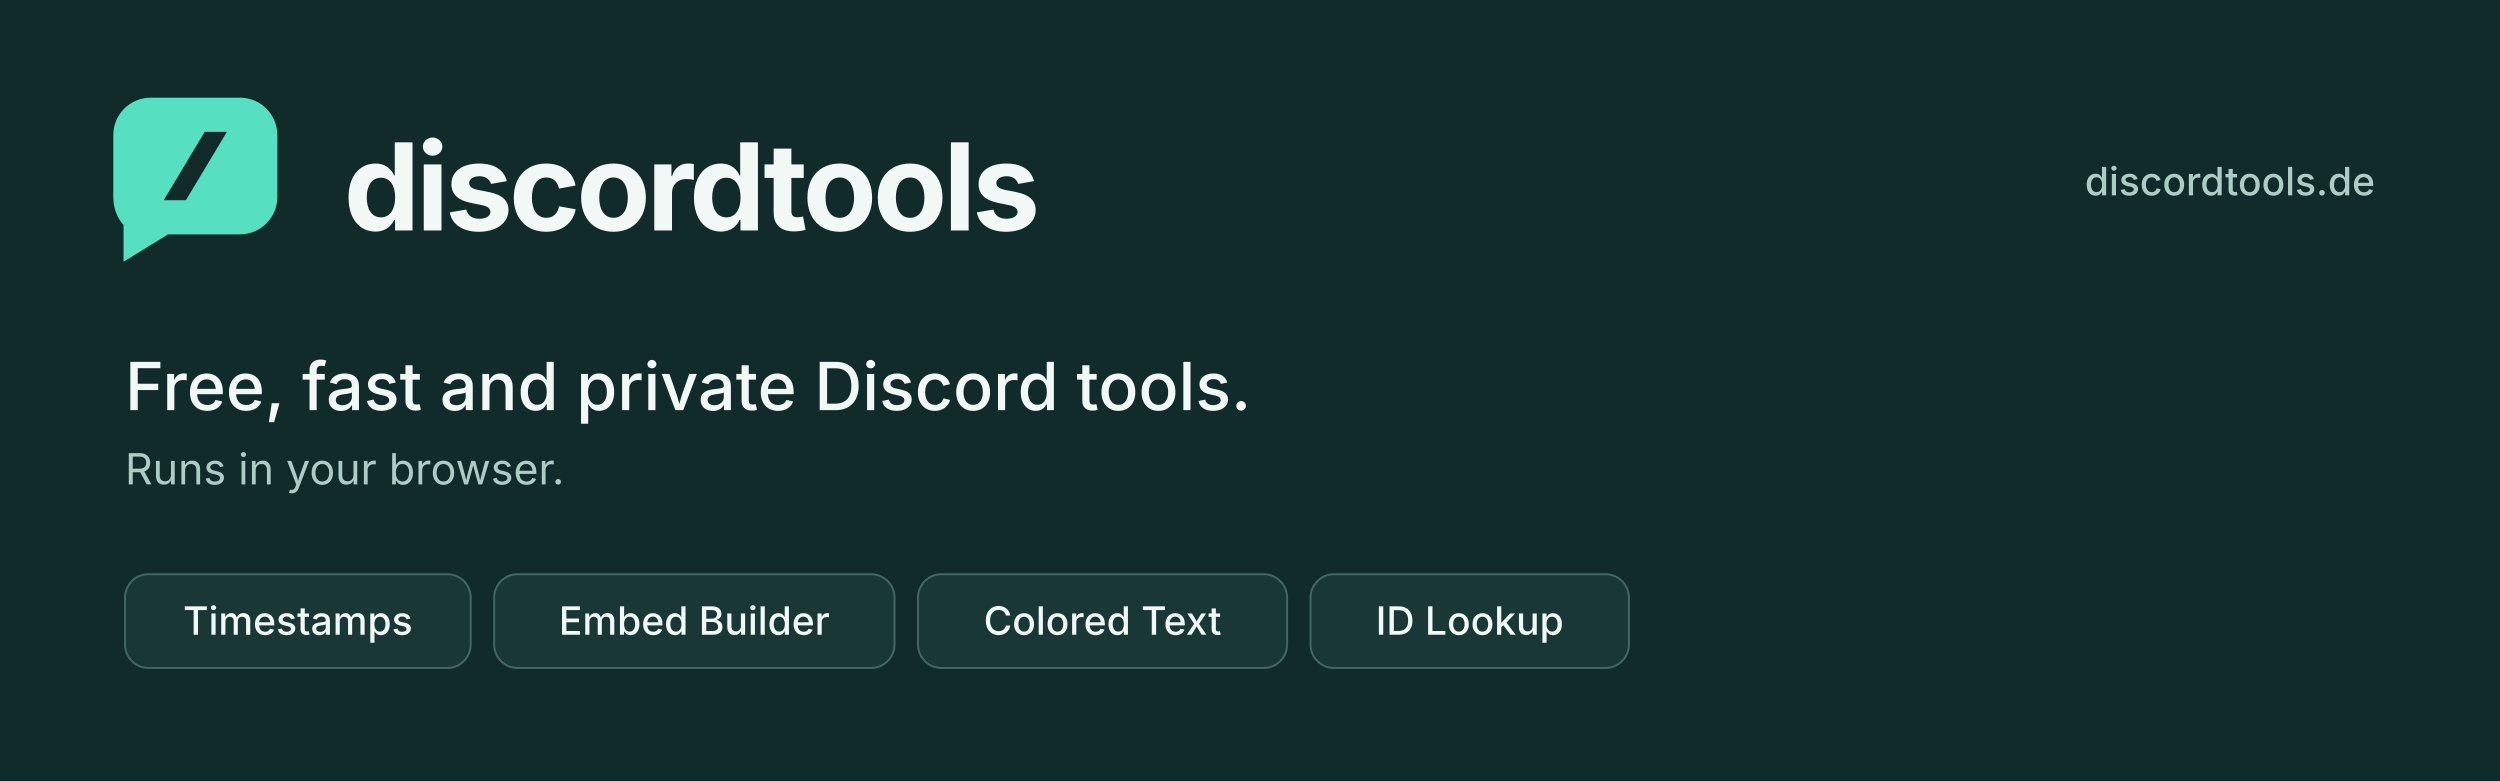
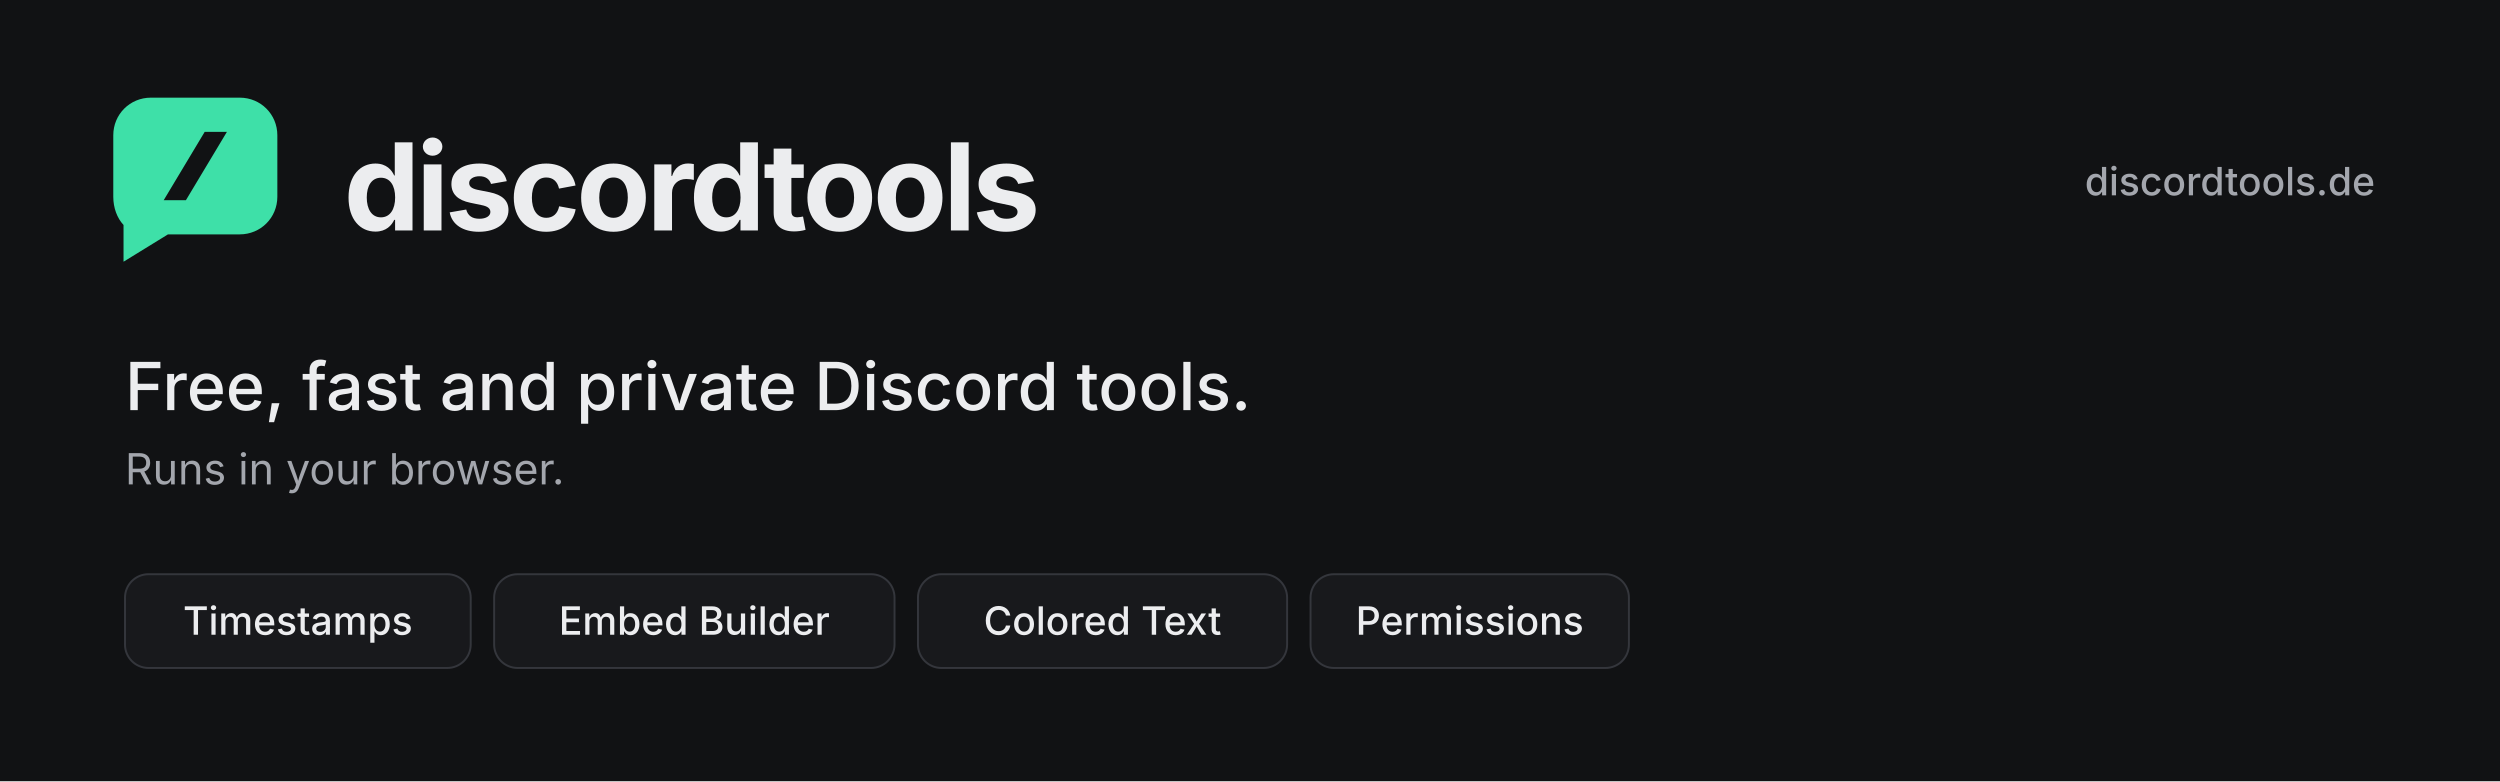
<svg xmlns="http://www.w3.org/2000/svg" width="1280" height="400" viewBox="0 0 1280 400" role="img" aria-labelledby="title desc">
-   <rect width="1280" height="400" fill="#102B2A" />
-   <path transform="translate(44 36) scale(0.21875)" fill="#56DFC1" fill-rule="evenodd" d="M152 64H360C409 64 448 103 448 152V296C448 345 409 384 360 384H192L88 448V362C73 346 64 322 64 296V152C64 103 103 64 152 64ZM278 144L182 304H234L330 144Z" />
+   <rect width="1280" height="400" fill="#111214" />
+   <path transform="translate(44 36) scale(0.21875)" fill="#3EE0A8" fill-rule="evenodd" d="M152 64H360C409 64 448 103 448 152V296C448 345 409 384 360 384H192L88 448V362C73 346 64 322 64 296V152C64 103 103 64 152 64ZM278 144L182 304H234L330 144Z" />
  <g font-family="Inter, system-ui, sans-serif">
-     <text x="176" y="118" fill="#F1F8F5" font-size="62" font-weight="700" letter-spacing="-2">discordtools</text>
-     <text x="1216" y="100" fill="#ADCCC3" font-size="20" font-weight="500" text-anchor="end">discordtools.de</text>
-     <text x="64" y="210" fill="#F1F8F5" font-size="34" font-weight="500">Free, fast and private Discord tools.</text>
-     <text x="64" y="248" fill="#ADCCC3" font-size="22" font-weight="400">Runs in your browser.</text>
-     <rect x="64" y="294" width="177" height="48" rx="12" fill="#183735" stroke="#446760" />
-     <text x="152.5" y="325" fill="#F1F8F5" font-size="20" font-weight="500" text-anchor="middle">Timestamps</text>
-     <rect x="253" y="294" width="205" height="48" rx="12" fill="#183735" stroke="#446760" />
-     <text x="355.5" y="325" fill="#F1F8F5" font-size="20" font-weight="500" text-anchor="middle">Embed Builder</text>
-     <rect x="470" y="294" width="189" height="48" rx="12" fill="#183735" stroke="#446760" />
-     <text x="564.5" y="325" fill="#F1F8F5" font-size="20" font-weight="500" text-anchor="middle">Colored Text</text>
-     <rect x="671" y="294" width="163" height="48" rx="12" fill="#183735" stroke="#446760" />
-     <text x="752.5" y="325" fill="#F1F8F5" font-size="20" font-weight="500" text-anchor="middle">ID Lookup</text>
+     <text x="176" y="118" fill="#ECEDEF" font-size="62" font-weight="700" letter-spacing="-2">discordtools</text>
+     <text x="1216" y="100" fill="#A3A6AD" font-size="20" font-weight="500" text-anchor="end">discordtools.de</text>
+     <text x="64" y="210" fill="#ECEDEF" font-size="34" font-weight="500">Free, fast and private Discord tools.</text>
+     <text x="64" y="248" fill="#A3A6AD" font-size="22" font-weight="400">Runs in your browser.</text>
+     <rect x="64" y="294" width="177" height="48" rx="12" fill="#18191C" stroke="#34363C" />
+     <text x="152.5" y="325" fill="#ECEDEF" font-size="20" font-weight="500" text-anchor="middle">Timestamps</text>
+     <rect x="253" y="294" width="205" height="48" rx="12" fill="#18191C" stroke="#34363C" />
+     <text x="355.5" y="325" fill="#ECEDEF" font-size="20" font-weight="500" text-anchor="middle">Embed Builder</text>
+     <rect x="470" y="294" width="189" height="48" rx="12" fill="#18191C" stroke="#34363C" />
+     <text x="564.5" y="325" fill="#ECEDEF" font-size="20" font-weight="500" text-anchor="middle">Colored Text</text>
+     <rect x="671" y="294" width="163" height="48" rx="12" fill="#18191C" stroke="#34363C" />
+     <text x="752.5" y="325" fill="#ECEDEF" font-size="20" font-weight="500" text-anchor="middle">Permissions</text>
  </g>
</svg>
